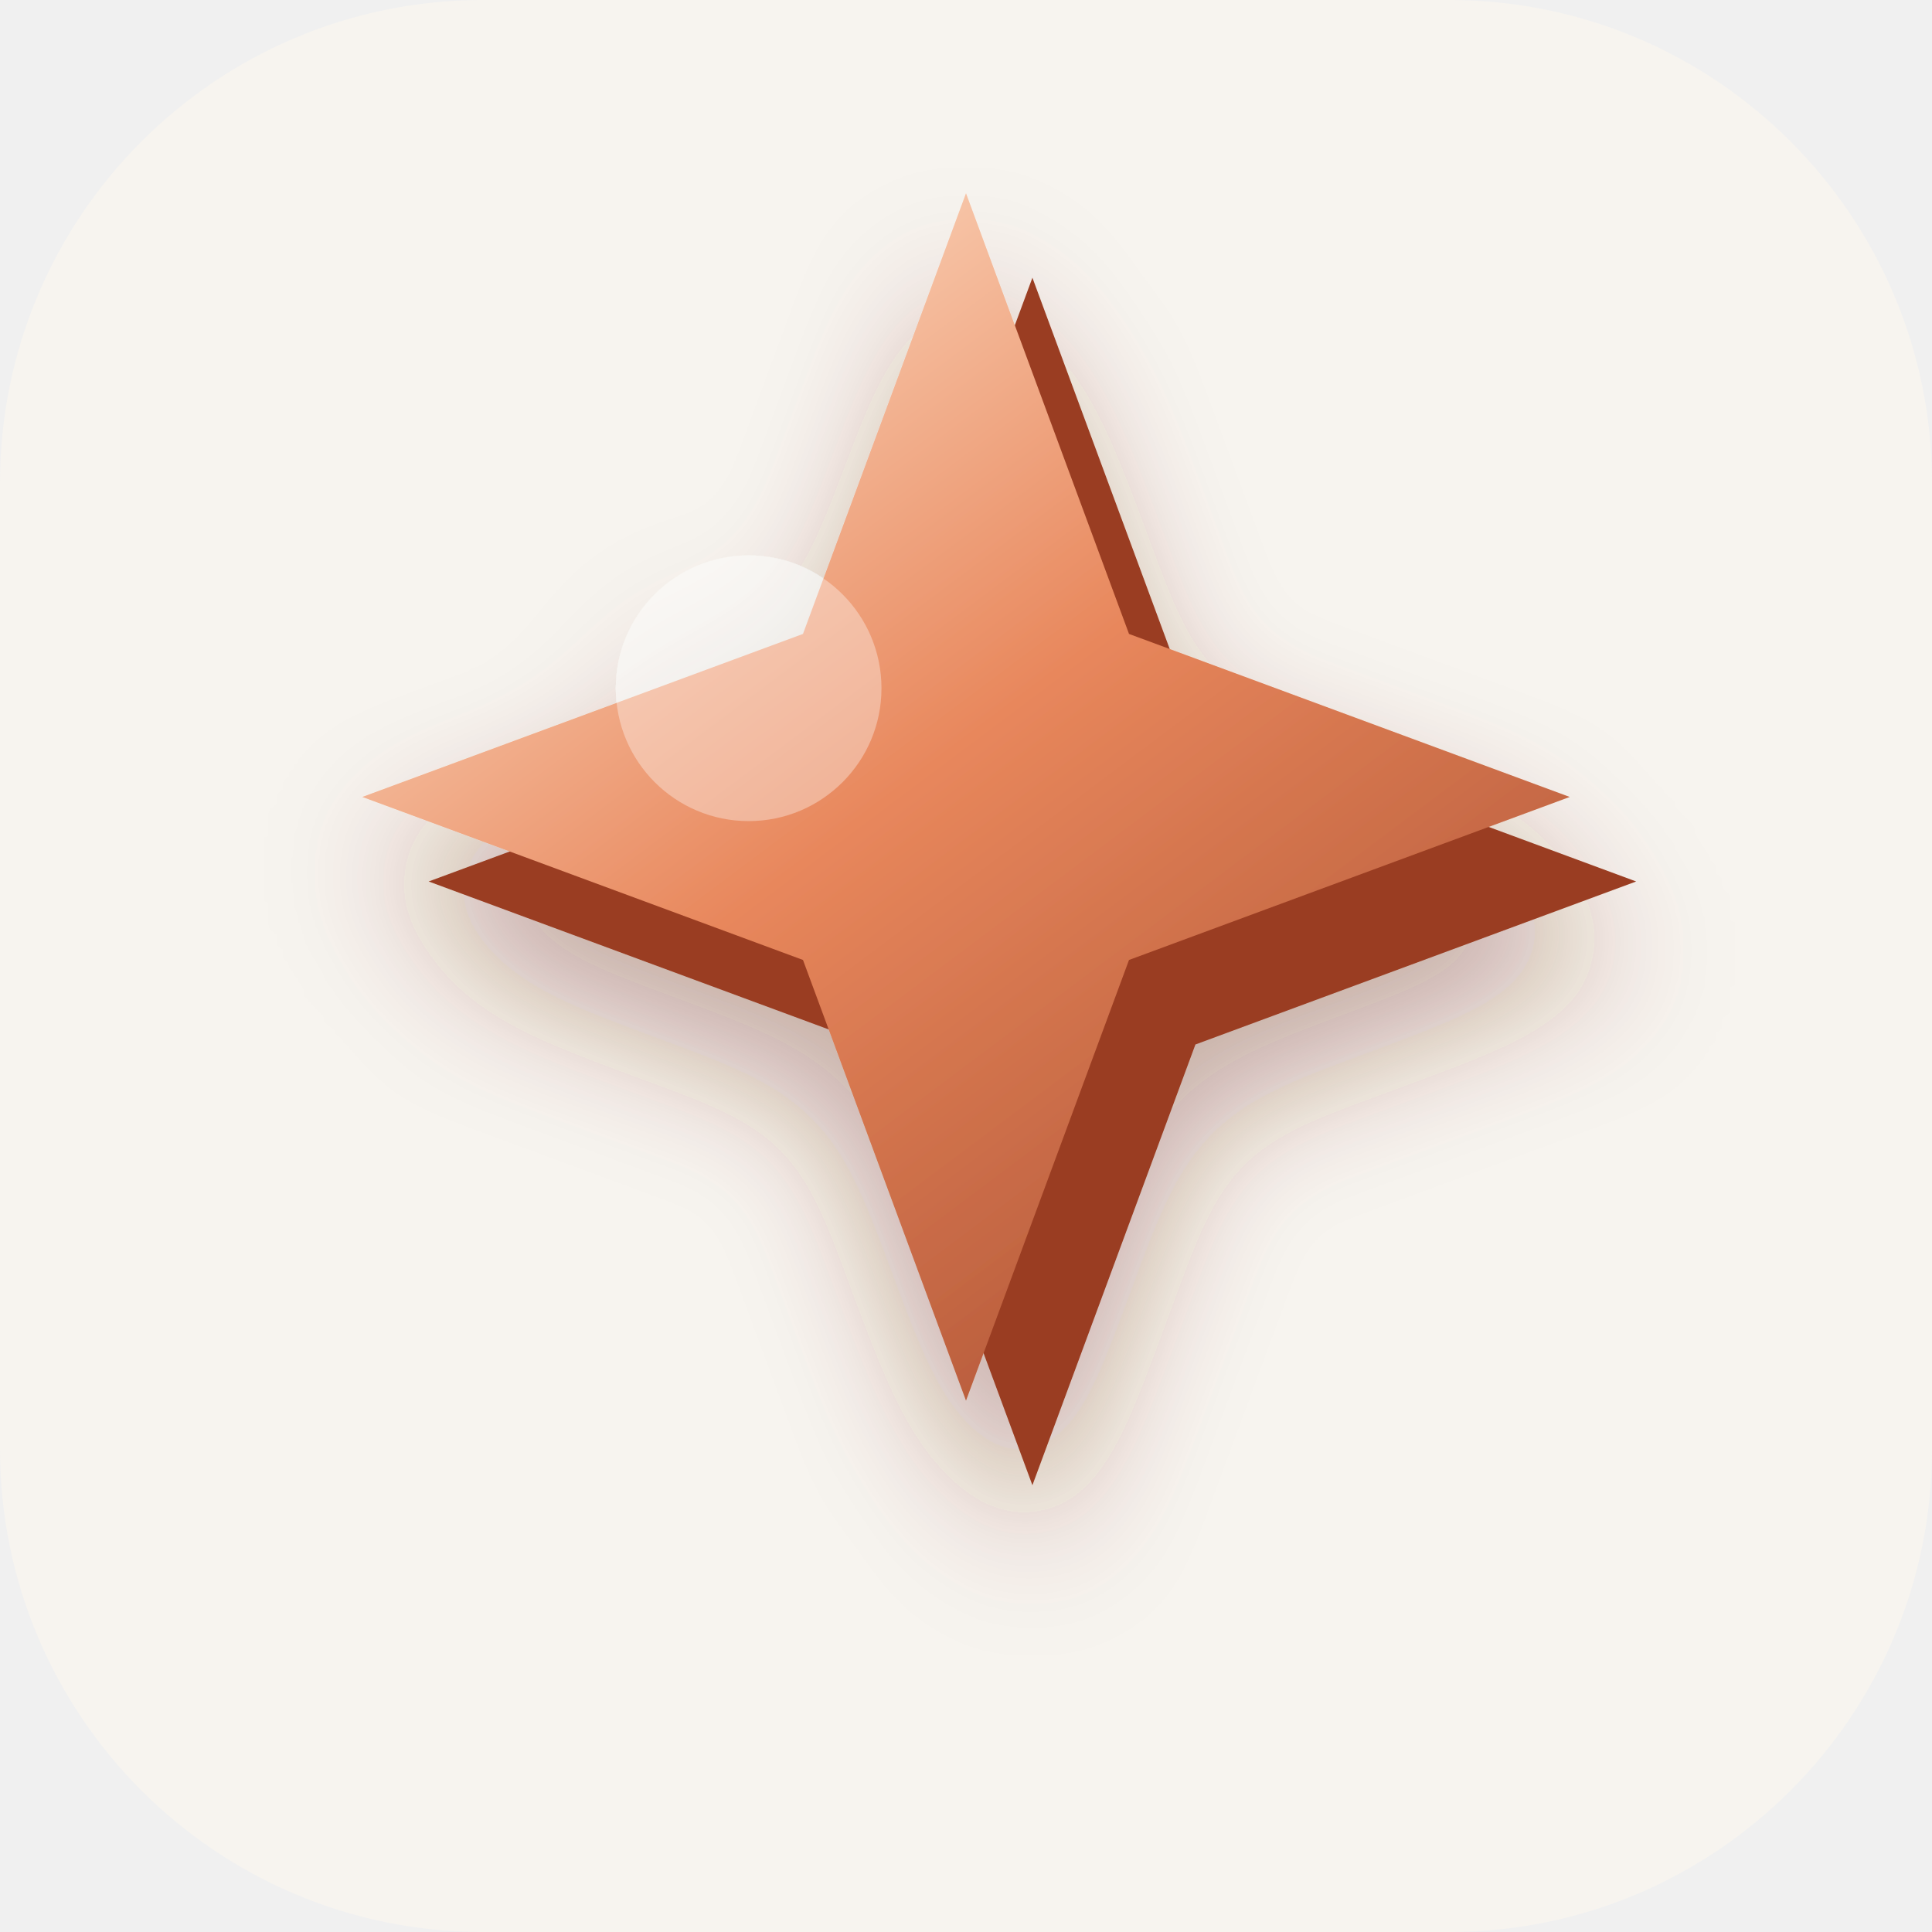
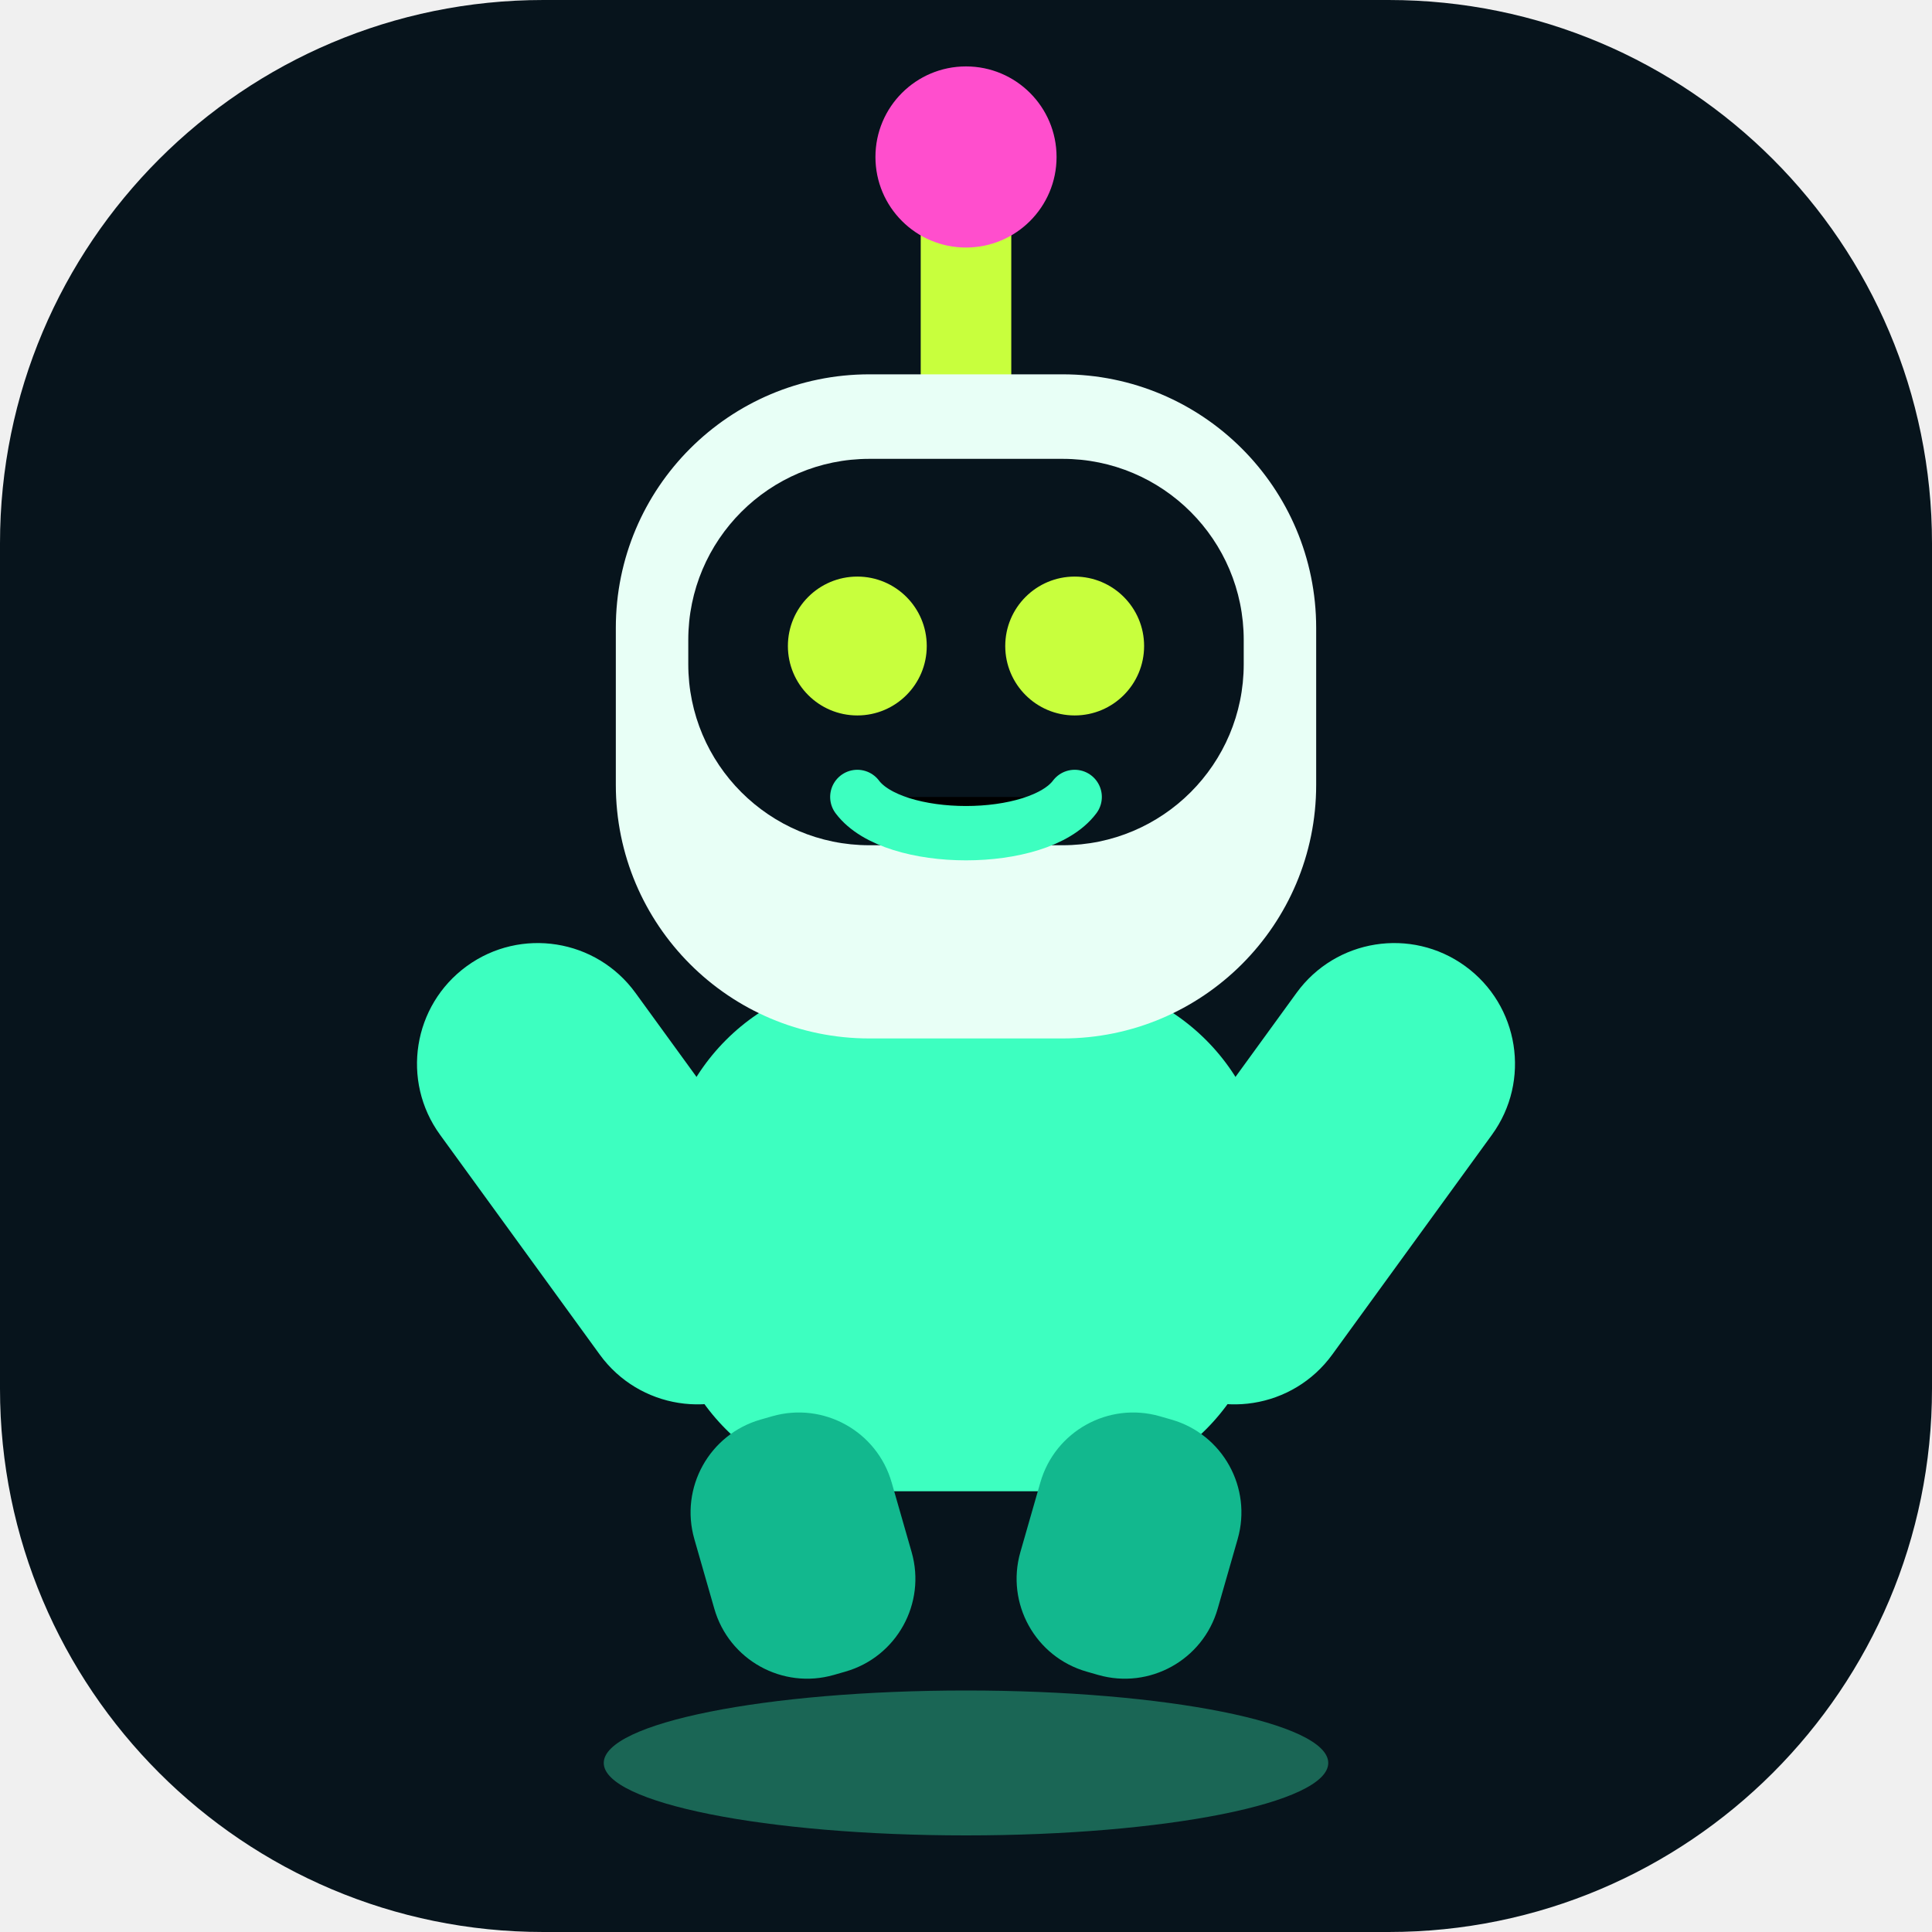
<svg xmlns="http://www.w3.org/2000/svg" viewBox="0 0 32 32">
-   <defs>
-     <linearGradient id="face" x1="8" y1="4" x2="26" y2="28" gradientUnits="userSpaceOnUse">
-       <stop offset="0%" stop-color="#ffe6d0" />
-       <stop offset="38%" stop-color="#e8875c" />
-       <stop offset="100%" stop-color="#8a331c" />
-     </linearGradient>
-     <filter id="shadow" x="-20%" y="-20%" width="140%" height="140%">
-       <feDropShadow dx="0" dy="1.2" stdDeviation="1.1" flood-color="#6e2614" flood-opacity=".35" />
-     </filter>
-   </defs>
-   <rect width="32" height="32" rx="8" fill="#f7f4ef" />
-   <g filter="url(#shadow)">
-     <path fill="#9a3d22" d="M16 3.2l2.7 7.3 7.3 2.7-7.3 2.7-2.7 7.3-2.7-7.3-7.3-2.7 7.3-2.7z" transform="translate(1.1 1.4)" />
-     <path fill="url(#face)" d="M16 3.2l2.7 7.3 7.3 2.7-7.3 2.7-2.7 7.3-2.7-7.3-7.3-2.7 7.3-2.7z" />
-     <circle cx="12.4" cy="11.4" r="2.2" fill="#fff" opacity=".35" />
+   <rect width="32" height="32" rx="9" fill="#07141c" />
+   <ellipse cx="16" cy="29.2" rx="6" ry="1.2" fill="#3dffc0" opacity=".35" />
+   <g transform="translate(0 -1)">
+     <path d="M16 4.2v3" stroke="#c8ff3d" stroke-width="1.5" stroke-linecap="round" />
+     <circle cx="16" cy="3.6" r="1.5" fill="#ff4ecd" />
+     <rect x="8.2" y="16.2" width="4" height="8.5" rx="2" fill="#3dffc0" transform="rotate(-36 10.2 20.4)" />
+     <rect x="19.8" y="16.2" width="4" height="8.5" rx="2" fill="#3dffc0" transform="rotate(36 21.8 20.4)" />
+     <rect x="11" y="17.2" width="10" height="8.5" rx="3.5" fill="#3dffc0" />
+     <rect x="10.2" y="7.2" width="11.6" height="11" rx="4.2" fill="#e8fff6" />
+     <rect x="11.4" y="8.6" width="9.2" height="6.4" rx="3" fill="#07141c" />
+     <circle cx="14.2" cy="11.7" r="1.15" fill="#c8ff3d" />
+     <circle cx="17.8" cy="11.7" r="1.15" fill="#c8ff3d" />
+     <path d="M14.2 14.2c.6.8 3 .8 3.6 0" stroke="#3dffc0" stroke-width=".9" stroke-linecap="round" />
+     <rect x="11.6" y="24.4" width="3.4" height="4.4" rx="1.6" fill="#12b88e" transform="rotate(-16 13.3 26.6)" />
+     <rect x="17" y="24.4" width="3.4" height="4.4" rx="1.6" fill="#12b88e" transform="rotate(16 18.7 26.6)" />
  </g>
</svg>
